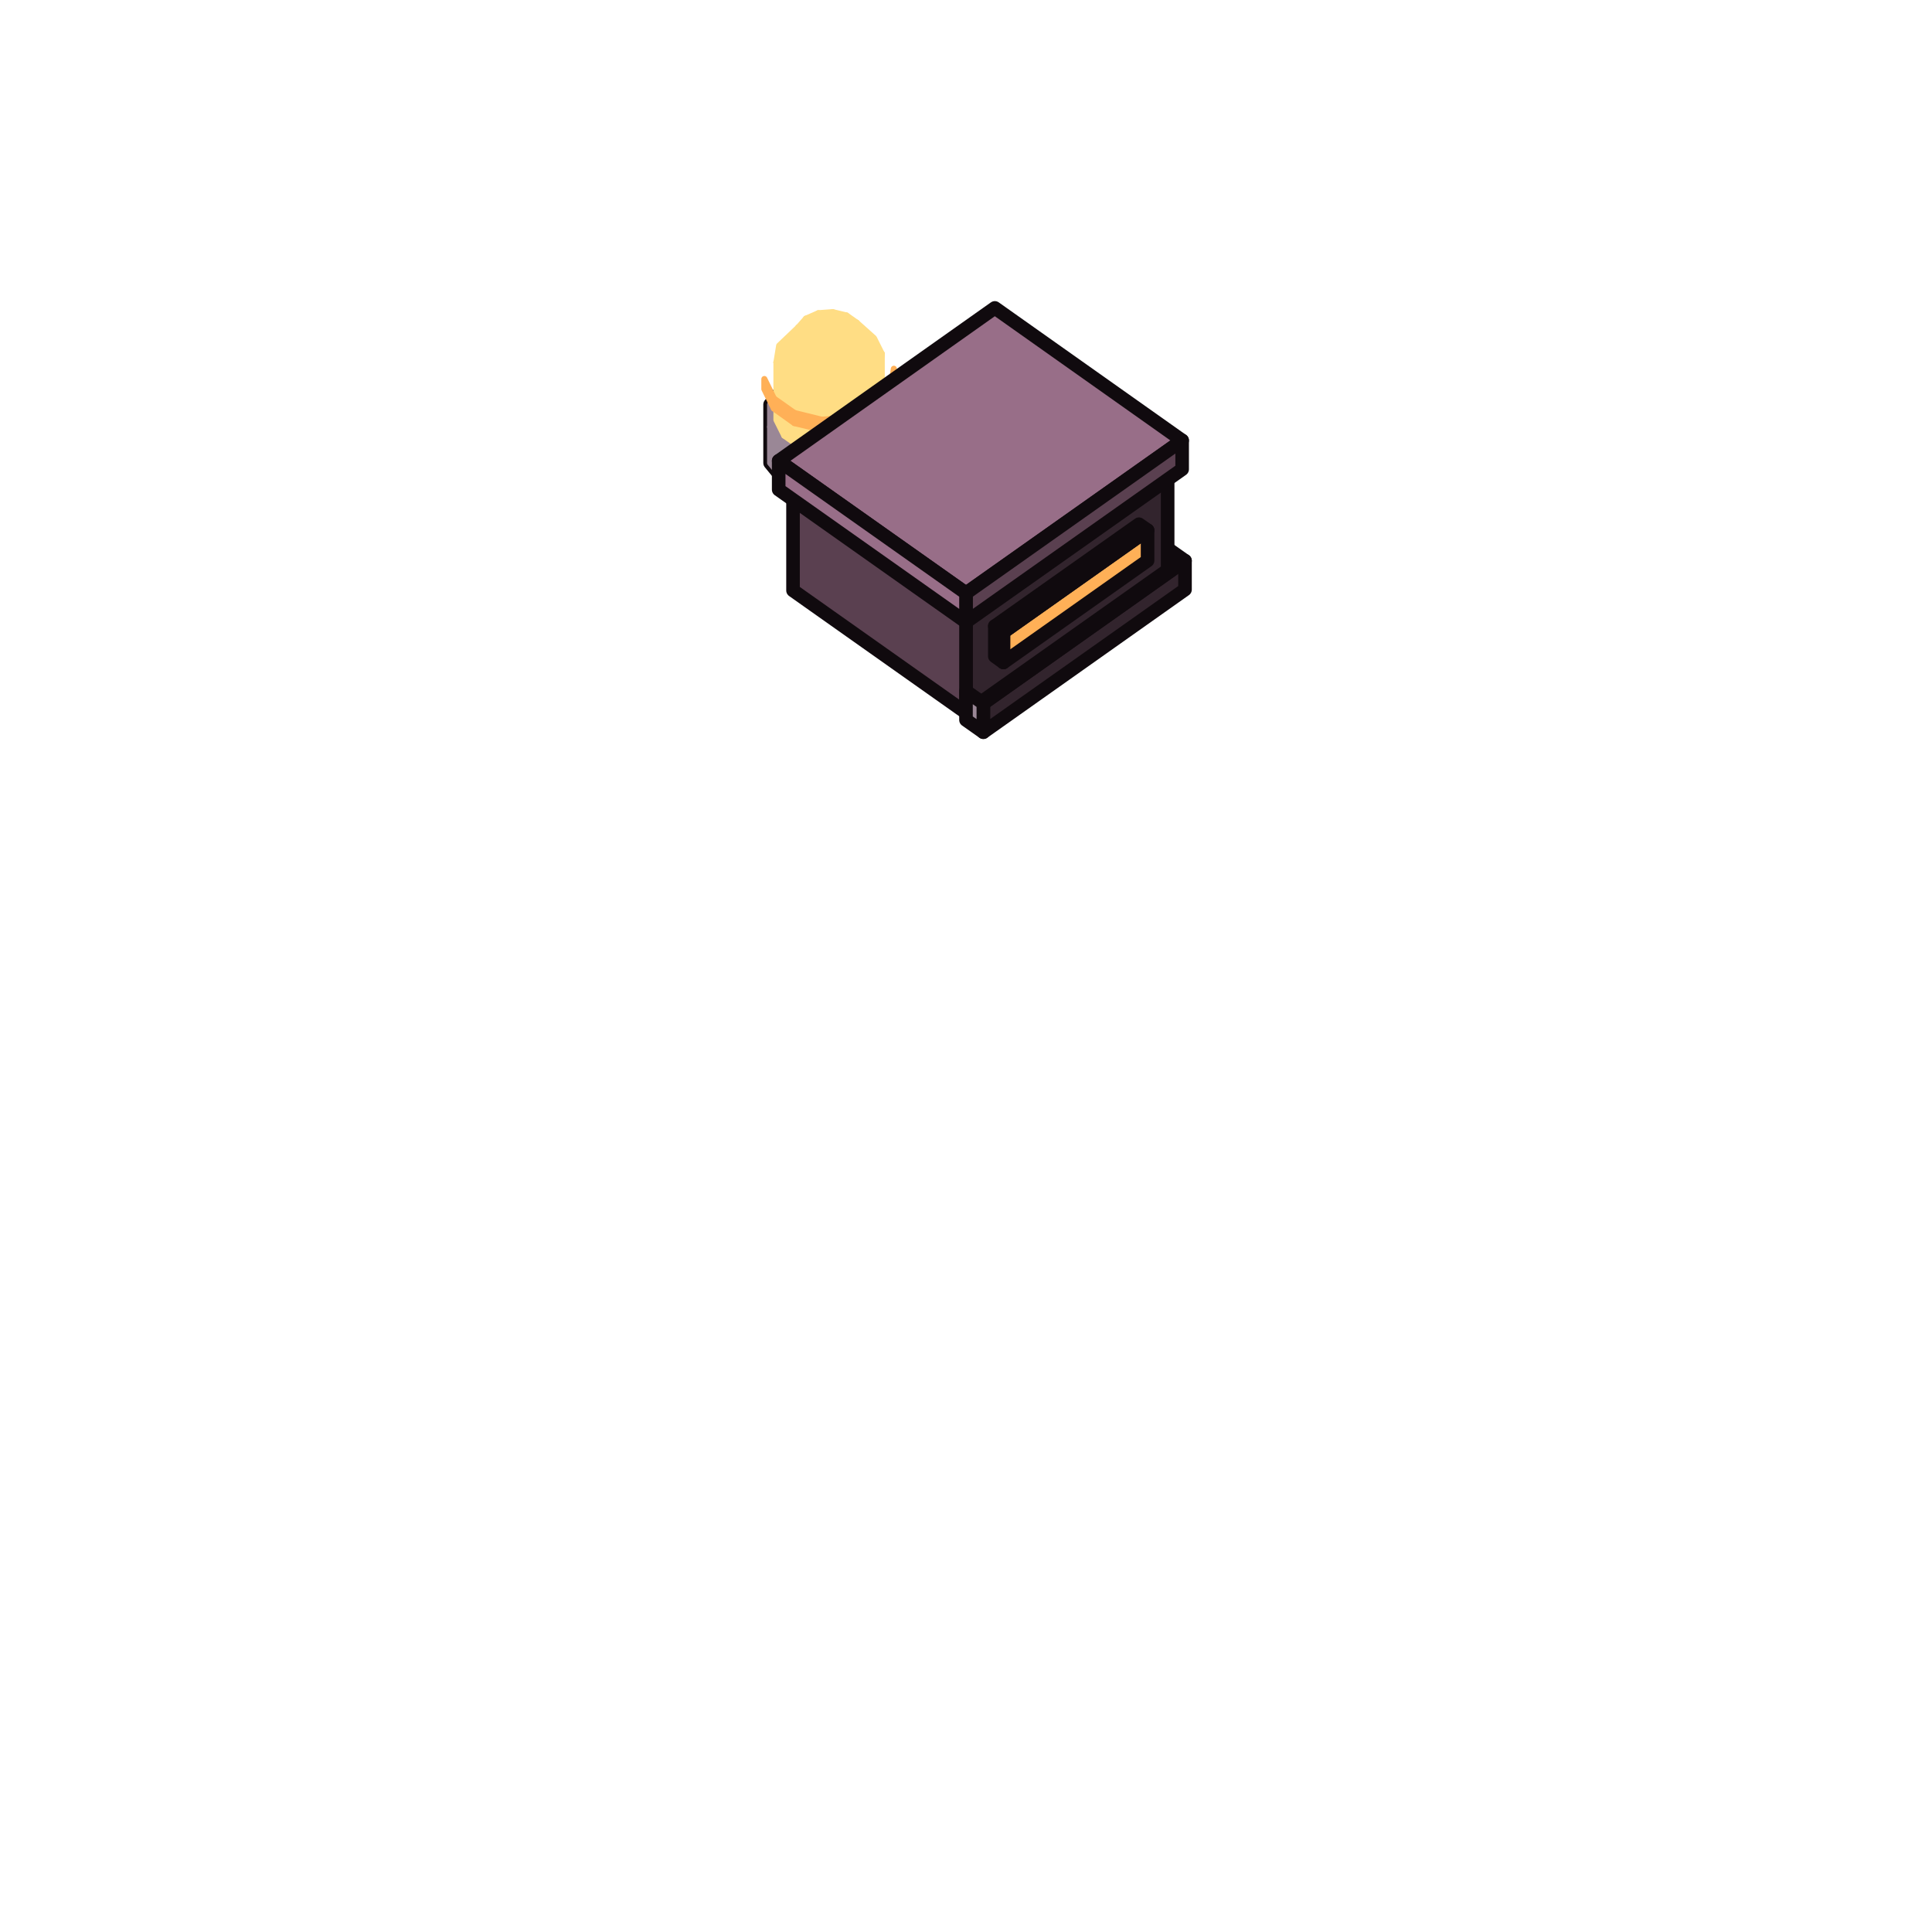
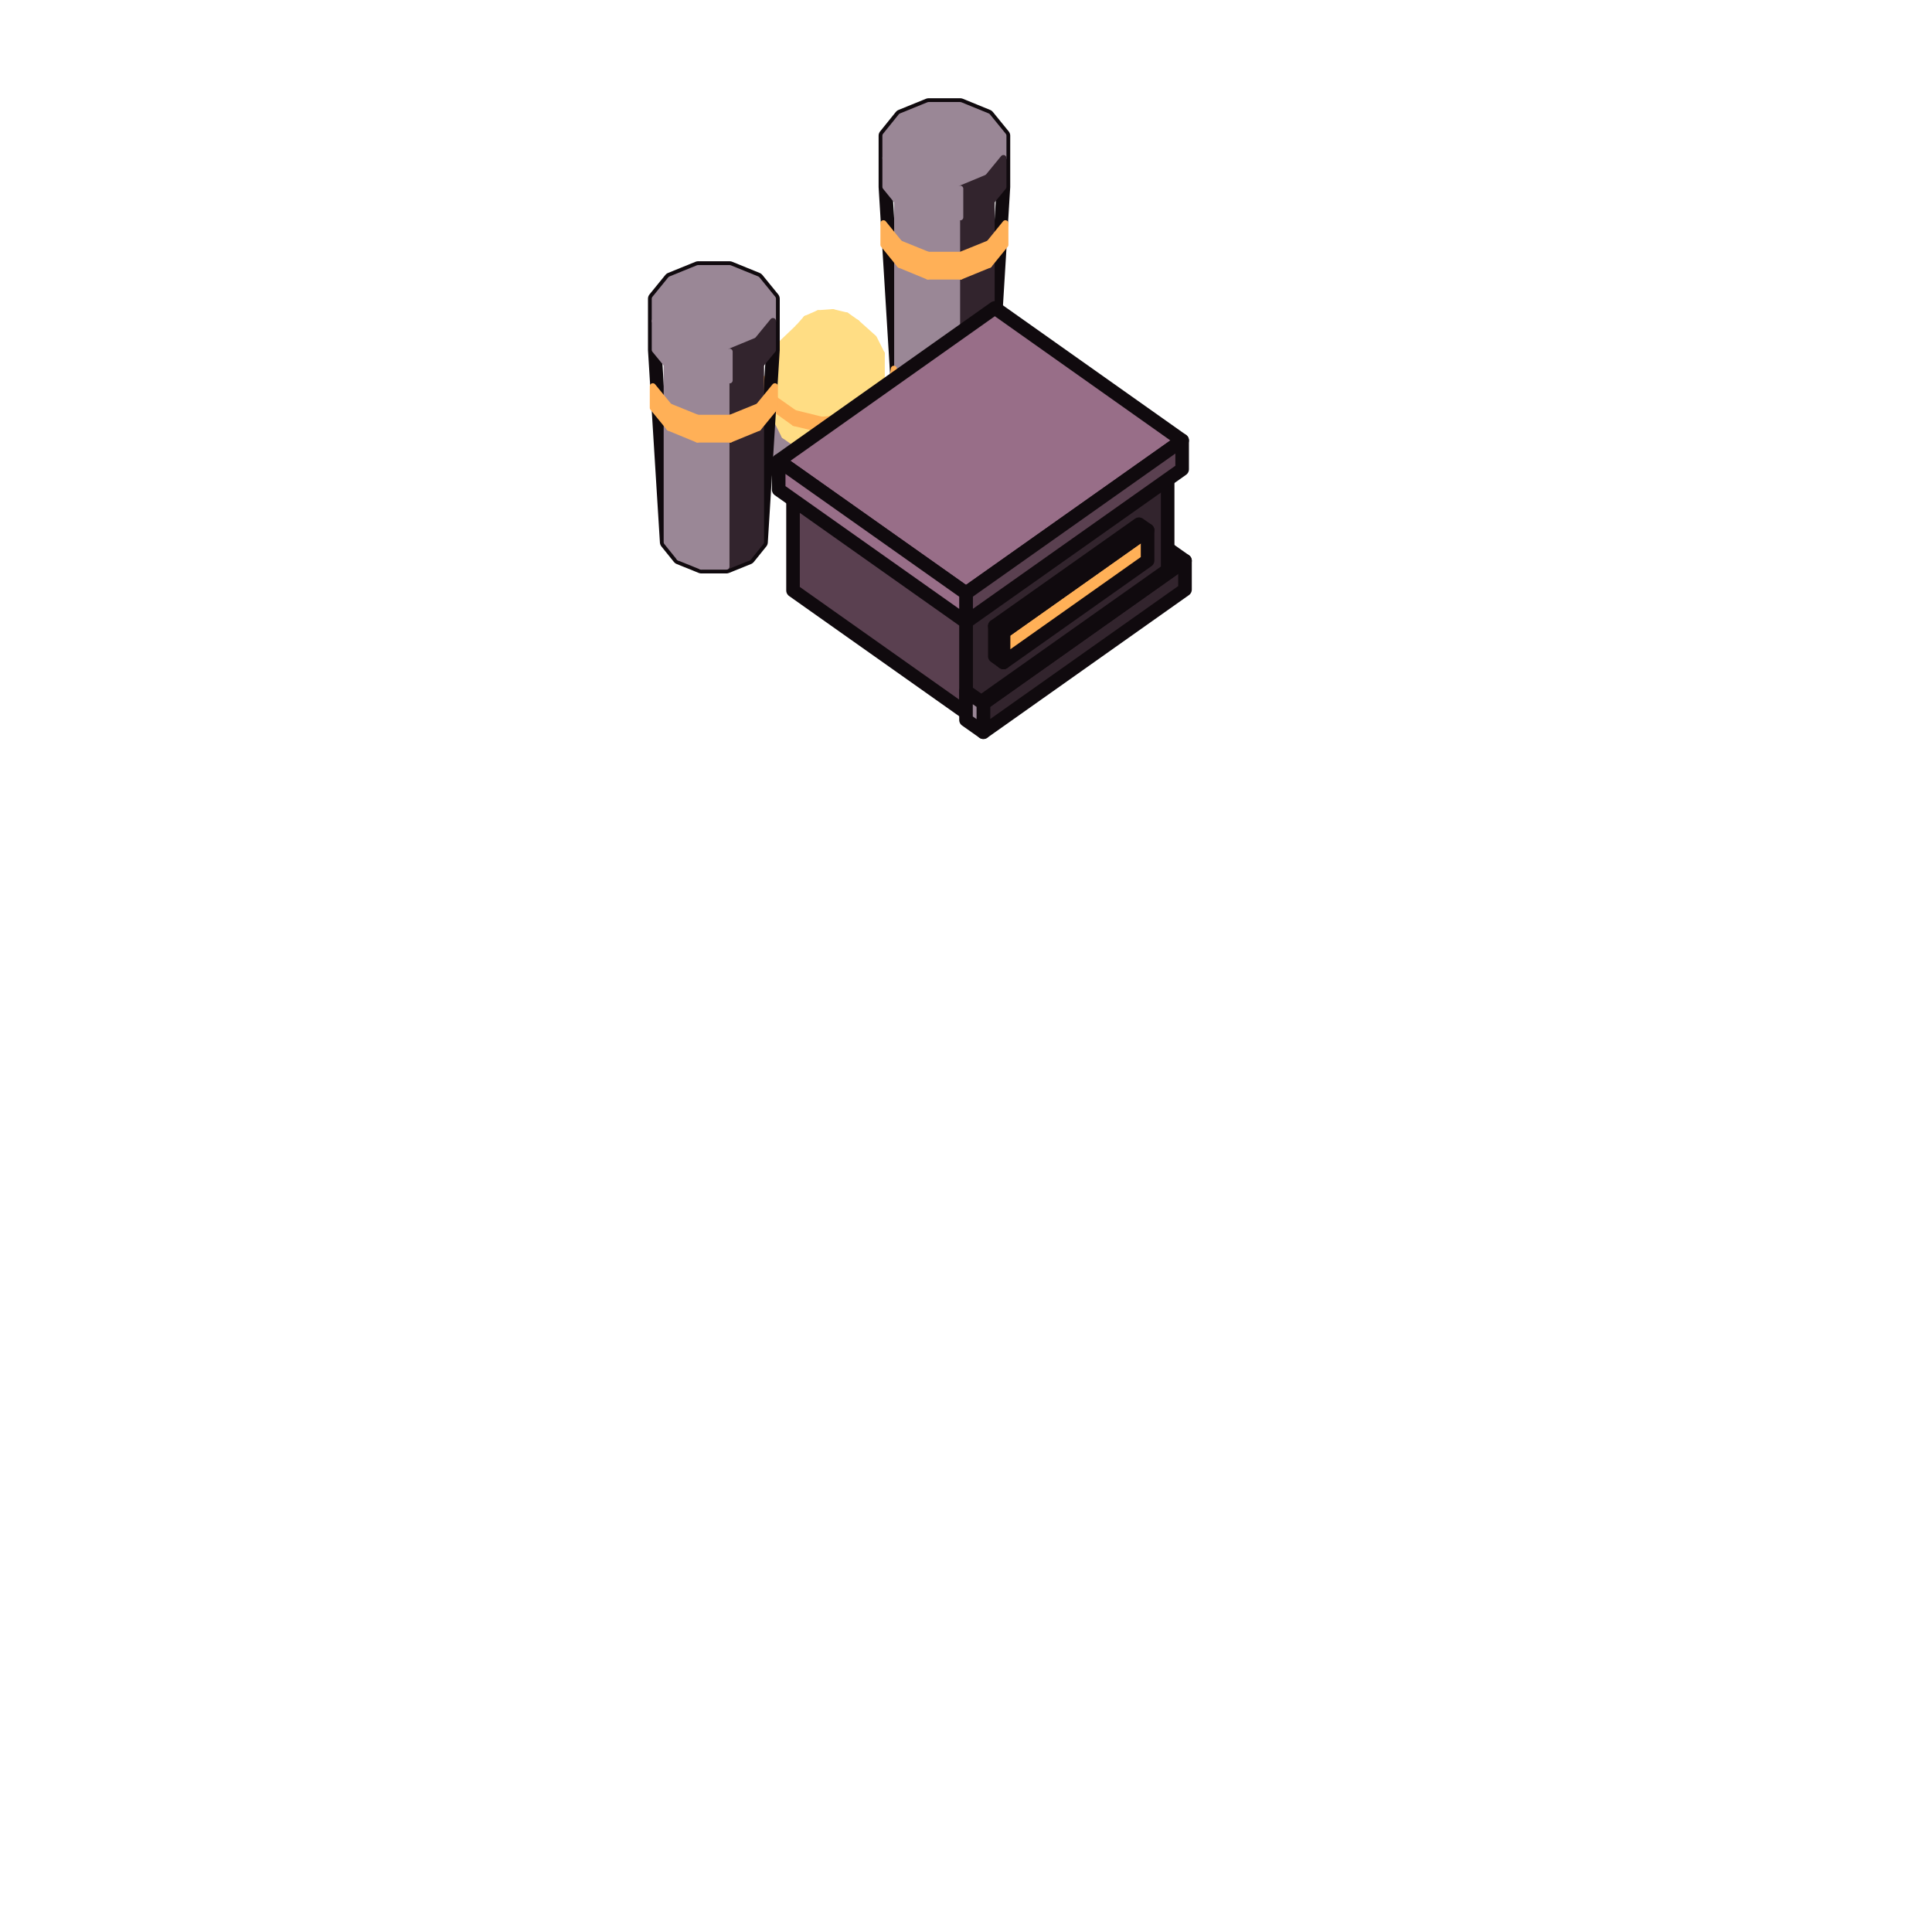
<svg xmlns="http://www.w3.org/2000/svg" viewBox="0 0 128 128" width="128" height="128" data-part-id="jugg_head" data-type="head" data-direction="east">
  <g stroke="#100a0e" stroke-width="0.9" stroke-linejoin="round">
+     <path d="M58.66 8.99 L59.7 7.7 L61.52 6.96 L63.62 6.96 L65.43 7.7 L66.48 8.99 L66.48 12.38 L65.7 25.12 L64.86 26.15 L63.41 26.74 L61.73 26.74 L60.28 26.15 L59.44 25.12 L58.66 12.38 Z" fill="none" />
+     <path d="M64.86 26.15 L65.7 25.12 L65.7 12.23 L64.86 13.26 Z" fill="#32242d" stroke="#32242d" stroke-width="0.4" />
+     <path d="M59.44 25.12 L60.28 26.15 L60.28 13.26 L59.44 12.23 Z" fill="#9a8796" stroke="#9a8796" stroke-width="0.4" />
+     <path d="M60.28 26.15 L61.73 26.74 L61.73 13.85 L60.28 13.26 Z" fill="#9a8796" stroke="#9a8796" stroke-width="0.4" />
+     <path d="M63.41 26.74 L64.86 26.15 L64.86 13.26 L63.41 13.85 Z" fill="#32242d" stroke="#32242d" stroke-width="0.4" />
+     <path d="M61.73 26.74 L63.41 26.74 L63.41 13.85 L61.73 13.85 Z" fill="#9a8796" stroke="#9a8796" stroke-width="0.4" />
    <path d="M51.02 26.8 L52.07 25.51 L53.88 24.77 L55.98 24.77 L57.8 25.51 L58.84 26.8 L58.84 30.67 L57.8 31.95 L55.98 32.69 L53.88 32.69 L52.07 31.95 L51.02 30.67 Z" fill="none" />
    <path d="M57.8 29.56 L58.84 28.28 L58.84 26.8 L57.8 25.51 L55.98 24.77 L53.88 24.77 L52.07 25.51 L51.02 26.8 L51.02 28.28 L52.07 29.56 L53.88 30.31 L55.98 30.31 Z" fill="#9a8796" stroke="#9a8796" stroke-width="0.4" />
    <path d="M57.8 31.95 L58.84 30.67 L58.84 28.28 L57.8 29.56 Z" fill="#32242d" stroke="#32242d" stroke-width="0.4" />
    <path d="M51.02 30.67 L52.07 31.95 L52.07 29.56 L51.02 28.28 Z" fill="#9a8796" stroke="#9a8796" stroke-width="0.4" />
+     <path d="M65.53 17.55 L66.61 16.22 L66.61 14.79 L65.53 16.12 Z" fill="#ffb057" stroke="#ffb057" stroke-width="0.4" />
+     <path d="M58.53 16.22 L59.61 17.55 L59.61 16.12 L58.53 14.79 Z" fill="#ffb057" stroke="#ffb057" stroke-width="0.4" />
    <path d="M52.07 31.95 L53.88 32.69 L53.88 30.31 L52.07 29.56 Z" fill="#9a8796" stroke="#9a8796" stroke-width="0.4" />
    <path d="M55.98 32.69 L57.8 31.95 L57.8 29.56 L55.98 30.31 Z" fill="#32242d" stroke="#32242d" stroke-width="0.4" />
    <path d="M58.24 28.36 L58.42 27.26 L58.42 23.44 L58.24 24.54 Z" fill="#ffdd84" stroke="#ffdd84" stroke-width="0.4" />
    <path d="M53.88 32.69 L55.98 32.69 L55.98 30.31 L53.88 30.31 Z" fill="#9a8796" stroke="#9a8796" stroke-width="0.4" />
    <path d="M59.01 26.45 L59.22 25.1 L59.22 24.43 L59.01 25.78 Z" fill="#ffb057" stroke="#ffb057" stroke-width="0.4" />
    <path d="M51.44 27.82 L51.96 28.86 L51.96 25.04 L51.44 24.0 Z" fill="#ffdd84" stroke="#ffdd84" stroke-width="0.4" />
+     <path d="M59.61 17.55 L61.48 18.32 L61.48 16.88 L59.61 16.12 Z" fill="#ffb057" stroke="#ffb057" stroke-width="0.4" />
+     <path d="M63.65 18.32 L65.53 17.55 L65.53 16.12 L63.65 16.88 Z" fill="#ffb057" stroke="#ffb057" stroke-width="0.4" />
    <path d="M58.42 23.44 L57.9 22.4 L56.76 21.38 L57.08 22.02 Z" fill="#ffdd84" stroke="#ffdd84" stroke-width="0.4" />
    <path d="M57.41 29.29 L58.24 28.36 L58.24 24.54 L57.41 25.48 Z" fill="#ffdd84" stroke="#ffdd84" stroke-width="0.4" />
+     <path d="M61.48 18.32 L63.65 18.32 L63.65 16.88 L61.48 16.88 Z" fill="#ffb057" stroke="#ffb057" stroke-width="0.4" />
    <path d="M50.64 25.78 L51.27 27.06 L51.27 26.4 L50.64 25.11 Z" fill="#ffb057" stroke="#ffb057" stroke-width="0.4" />
    <path d="M51.62 22.9 L51.44 24.0 L52.78 22.36 L52.89 21.69 Z" fill="#ffdd84" stroke="#ffdd84" stroke-width="0.4" />
    <path d="M51.96 28.86 L53.06 29.64 L53.06 25.82 L51.96 25.04 Z" fill="#ffdd84" stroke="#ffdd84" stroke-width="0.4" />
    <path d="M55.17 20.68 L54.22 20.75 L54.93 21.62 L54.93 21.62 Z" fill="#ffdd84" stroke="#ffdd84" stroke-width="0.4" />
    <path d="M56.08 20.9 L55.17 20.68 L54.93 21.62 L54.93 21.62 Z" fill="#ffdd84" stroke="#ffdd84" stroke-width="0.4" />
    <path d="M57.99 27.6 L59.01 26.45 L59.01 25.78 L57.99 26.93 Z" fill="#ffb057" stroke="#ffb057" stroke-width="0.4" />
    <path d="M54.22 20.75 L53.4 21.11 L54.93 21.62 L54.93 21.62 Z" fill="#ffdd84" stroke="#ffdd84" stroke-width="0.4" />
+     <path d="M65.43 11.75 L66.48 10.47 L66.48 8.99 L65.43 7.7 L63.62 6.96 L61.52 6.96 L59.7 7.7 L58.66 8.99 L58.66 10.47 L59.7 11.75 L61.52 12.5 L63.62 12.5 Z" fill="#9a8796" stroke="#9a8796" stroke-width="0.4" />
    <path d="M56.09 29.88 L57.41 29.29 L57.41 25.48 L56.09 26.06 Z" fill="#ffdd84" stroke="#ffdd84" stroke-width="0.4" />
    <path d="M56.76 21.38 L56.08 20.9 L54.93 21.62 L54.93 21.62 Z" fill="#ffdd84" stroke="#ffdd84" stroke-width="0.4" />
    <path d="M58.24 24.54 L58.42 23.44 L57.08 22.02 L56.97 22.7 Z" fill="#ffdd84" stroke="#ffdd84" stroke-width="0.4" />
    <path d="M53.4 21.11 L52.89 21.69 L54.93 21.62 L54.93 21.62 Z" fill="#ffdd84" stroke="#ffdd84" stroke-width="0.4" />
    <path d="M53.06 29.64 L54.54 30.01 L54.54 26.19 L53.06 25.82 Z" fill="#ffdd84" stroke="#ffdd84" stroke-width="0.4" />
    <path d="M57.08 22.02 L56.76 21.38 L54.93 21.62 L54.93 21.62 Z" fill="#ffdd84" stroke="#ffdd84" stroke-width="0.4" />
    <path d="M54.54 30.01 L56.09 29.88 L56.09 26.06 L54.54 26.19 Z" fill="#ffdd84" stroke="#ffdd84" stroke-width="0.4" />
    <path d="M51.27 27.06 L52.63 28.03 L52.63 27.36 L51.27 26.4 Z" fill="#ffb057" stroke="#ffb057" stroke-width="0.4" />
    <path d="M51.44 24.0 L51.96 25.04 L53.1 23.01 L52.78 22.36 Z" fill="#ffdd84" stroke="#ffdd84" stroke-width="0.4" />
    <path d="M52.89 21.69 L52.78 22.36 L54.93 21.62 L54.93 21.62 Z" fill="#ffdd84" stroke="#ffdd84" stroke-width="0.4" />
    <path d="M56.97 22.7 L57.08 22.02 L54.93 21.62 L54.93 21.62 Z" fill="#ffdd84" stroke="#ffdd84" stroke-width="0.4" />
+     <path d="M65.43 13.66 L66.48 12.38 L66.48 10.47 L65.43 11.75 Z" fill="#32242d" stroke="#32242d" stroke-width="0.4" />
+     <path d="M58.66 12.38 L59.7 13.66 L59.7 11.75 L58.66 10.47 Z" fill="#9a8796" stroke="#9a8796" stroke-width="0.4" />
    <path d="M52.78 22.36 L53.1 23.01 L54.93 21.62 L54.93 21.62 Z" fill="#ffdd84" stroke="#ffdd84" stroke-width="0.4" />
    <path d="M56.36 28.32 L57.99 27.6 L57.99 26.93 L56.36 27.65 Z" fill="#ffb057" stroke="#ffb057" stroke-width="0.4" />
    <path d="M57.41 25.48 L58.24 24.54 L56.97 22.7 L56.46 23.27 Z" fill="#ffdd84" stroke="#ffdd84" stroke-width="0.4" />
    <path d="M56.46 23.27 L56.97 22.7 L54.93 21.62 L54.93 21.62 Z" fill="#ffdd84" stroke="#ffdd84" stroke-width="0.4" />
    <path d="M53.1 23.01 L53.78 23.49 L54.93 21.62 L54.93 21.62 Z" fill="#ffdd84" stroke="#ffdd84" stroke-width="0.4" />
    <path d="M52.63 28.03 L54.45 28.47 L54.45 27.81 L52.63 27.36 Z" fill="#ffb057" stroke="#ffb057" stroke-width="0.4" />
    <path d="M55.64 23.63 L56.46 23.27 L54.93 21.62 L54.93 21.62 Z" fill="#ffdd84" stroke="#ffdd84" stroke-width="0.4" />
    <path d="M51.96 25.04 L53.06 25.82 L53.78 23.49 L53.1 23.01 Z" fill="#ffdd84" stroke="#ffdd84" stroke-width="0.4" />
    <path d="M54.45 28.47 L56.36 28.32 L56.36 27.65 L54.45 27.81 Z" fill="#ffb057" stroke="#ffb057" stroke-width="0.4" />
    <path d="M53.78 23.49 L54.69 23.71 L54.93 21.62 L54.93 21.62 Z" fill="#ffdd84" stroke="#ffdd84" stroke-width="0.4" />
    <path d="M54.69 23.71 L55.64 23.63 L54.93 21.62 L54.93 21.62 Z" fill="#ffdd84" stroke="#ffdd84" stroke-width="0.4" />
    <path d="M56.09 26.06 L57.41 25.48 L56.46 23.27 L55.64 23.63 Z" fill="#ffdd84" stroke="#ffdd84" stroke-width="0.4" />
    <path d="M53.06 25.82 L54.54 26.19 L54.69 23.71 L53.78 23.49 Z" fill="#ffdd84" stroke="#ffdd84" stroke-width="0.4" />
+     <path d="M59.7 13.66 L61.52 14.4 L61.52 12.5 L59.7 11.75 Z" fill="#9a8796" stroke="#9a8796" stroke-width="0.4" />
+     <path d="M63.62 14.4 L65.43 13.66 L65.43 11.75 L63.62 12.5 Z" fill="#32242d" stroke="#32242d" stroke-width="0.4" />
    <path d="M54.54 26.19 L56.09 26.06 L55.64 23.63 L54.69 23.71 Z" fill="#ffdd84" stroke="#ffdd84" stroke-width="0.4" />
+     <path d="M61.52 14.4 L63.62 14.4 L63.62 12.5 L61.52 12.5 Z" fill="#9a8796" stroke="#9a8796" stroke-width="0.4" />
    <path d="M52.54 32.44 L64.0 40.54 L77.36 31.09 L65.91 22.99 Z" fill="#986e88" />
+     <path d="M43.38 19.79 L44.43 18.5 L46.25 17.76 L48.34 17.76 L50.16 18.5 L51.21 19.79 L51.21 23.18 L50.42 35.92 L49.59 36.95 L48.13 37.54 L46.46 37.54 L45.0 36.95 L44.17 35.92 L43.38 23.18 Z" fill="none" />
+     <path d="M49.59 36.95 L50.42 35.92 L50.42 23.03 L49.59 24.06 Z" fill="#32242d" stroke="#32242d" stroke-width="0.4" />
+     <path d="M44.17 35.92 L45.0 36.95 L45.0 24.06 L44.17 23.03 Z" fill="#9a8796" stroke="#9a8796" stroke-width="0.4" />
    <path d="M65.15 48.51 L78.51 39.06 L78.51 37.15 L65.15 46.6 Z" fill="#32242d" />
    <path d="M64.0 45.79 L65.15 46.6 L78.51 37.15 L77.36 36.34 Z" fill="#9a8796" />
+     <path d="M45.0 36.95 L46.46 37.54 L46.46 24.65 L45.0 24.06 Z" fill="#9a8796" stroke="#9a8796" stroke-width="0.4" />
+     <path d="M48.13 37.54 L49.59 36.95 L49.59 24.06 L48.13 24.65 Z" fill="#32242d" stroke="#32242d" stroke-width="0.4" />
    <path d="M51.59 30.53 L64.0 39.3 L78.32 29.18 L65.91 20.4 Z" fill="#986e88" />
+     <path d="M46.46 37.54 L48.13 37.54 L48.13 24.65 L46.46 24.65 Z" fill="#9a8796" stroke="#9a8796" stroke-width="0.4" />
    <path d="M64.0 47.22 L77.36 37.77 L77.36 31.09 L64.0 40.54 Z" fill="#32242d" />
    <path d="M66.48 43.89 L76.03 37.14 L76.03 35.13 L66.48 41.88 Z" fill="#ffb057" />
    <path d="M52.54 39.12 L64.0 47.22 L64.0 40.54 L52.54 32.44 Z" fill="#5a4050" />
    <path d="M65.91 41.48 L66.48 41.88 L76.03 35.13 L75.46 34.73 Z" fill="#ffb057" />
+     <path d="M50.25 28.35 L51.34 27.02 L51.34 25.59 L50.25 26.92 Z" fill="#ffb057" stroke="#ffb057" stroke-width="0.4" />
+     <path d="M43.25 27.02 L44.34 28.35 L44.34 26.92 L43.25 25.59 Z" fill="#ffb057" stroke="#ffb057" stroke-width="0.4" />
+     <path d="M44.34 28.35 L46.21 29.12 L46.21 27.68 L44.34 26.92 Z" fill="#ffb057" stroke="#ffb057" stroke-width="0.4" />
+     <path d="M48.38 29.12 L50.25 28.35 L50.25 26.92 L48.38 27.68 Z" fill="#ffb057" stroke="#ffb057" stroke-width="0.4" />
+     <path d="M46.21 29.12 L48.38 29.12 L48.38 27.68 L46.21 27.68 Z" fill="#ffb057" stroke="#ffb057" stroke-width="0.4" />
    <path d="M64.0 47.7 L65.15 48.51 L65.15 46.6 L64.0 45.79 Z" fill="#9a8796" />
    <path d="M64.0 41.21 L78.32 31.09 L78.32 29.18 L64.0 39.3 Z" fill="#5a4050" />
+     <path d="M50.16 22.55 L51.21 21.27 L51.21 19.79 L50.16 18.5 L48.34 17.76 L46.25 17.76 L44.43 18.5 L43.38 19.79 L43.38 21.27 L44.43 22.55 L46.25 23.3 L48.34 23.3 Z" fill="#9a8796" stroke="#9a8796" stroke-width="0.4" />
    <path d="M65.91 43.48 L66.48 43.89 L66.48 41.88 L65.91 41.48 Z" fill="#ffb057" />
    <path d="M51.59 32.44 L64.0 41.21 L64.0 39.3 L51.59 30.53 Z" fill="#986e88" />
+     <path d="M50.16 24.46 L51.21 23.18 L51.21 21.27 L50.16 22.55 Z" fill="#32242d" stroke="#32242d" stroke-width="0.4" />
+     <path d="M43.38 23.18 L44.43 24.46 L44.43 22.55 L43.38 21.27 Z" fill="#9a8796" stroke="#9a8796" stroke-width="0.4" />
+     <path d="M44.43 24.46 L46.25 25.2 L46.25 23.3 L44.43 22.55 Z" fill="#9a8796" stroke="#9a8796" stroke-width="0.4" />
+     <path d="M48.34 25.2 L50.16 24.46 L50.16 22.55 L48.34 23.3 Z" fill="#32242d" stroke="#32242d" stroke-width="0.4" />
+     <path d="M46.25 25.2 L48.34 25.2 L48.34 23.3 L46.25 23.3 Z" fill="#9a8796" stroke="#9a8796" stroke-width="0.4" />
  </g>
</svg>
